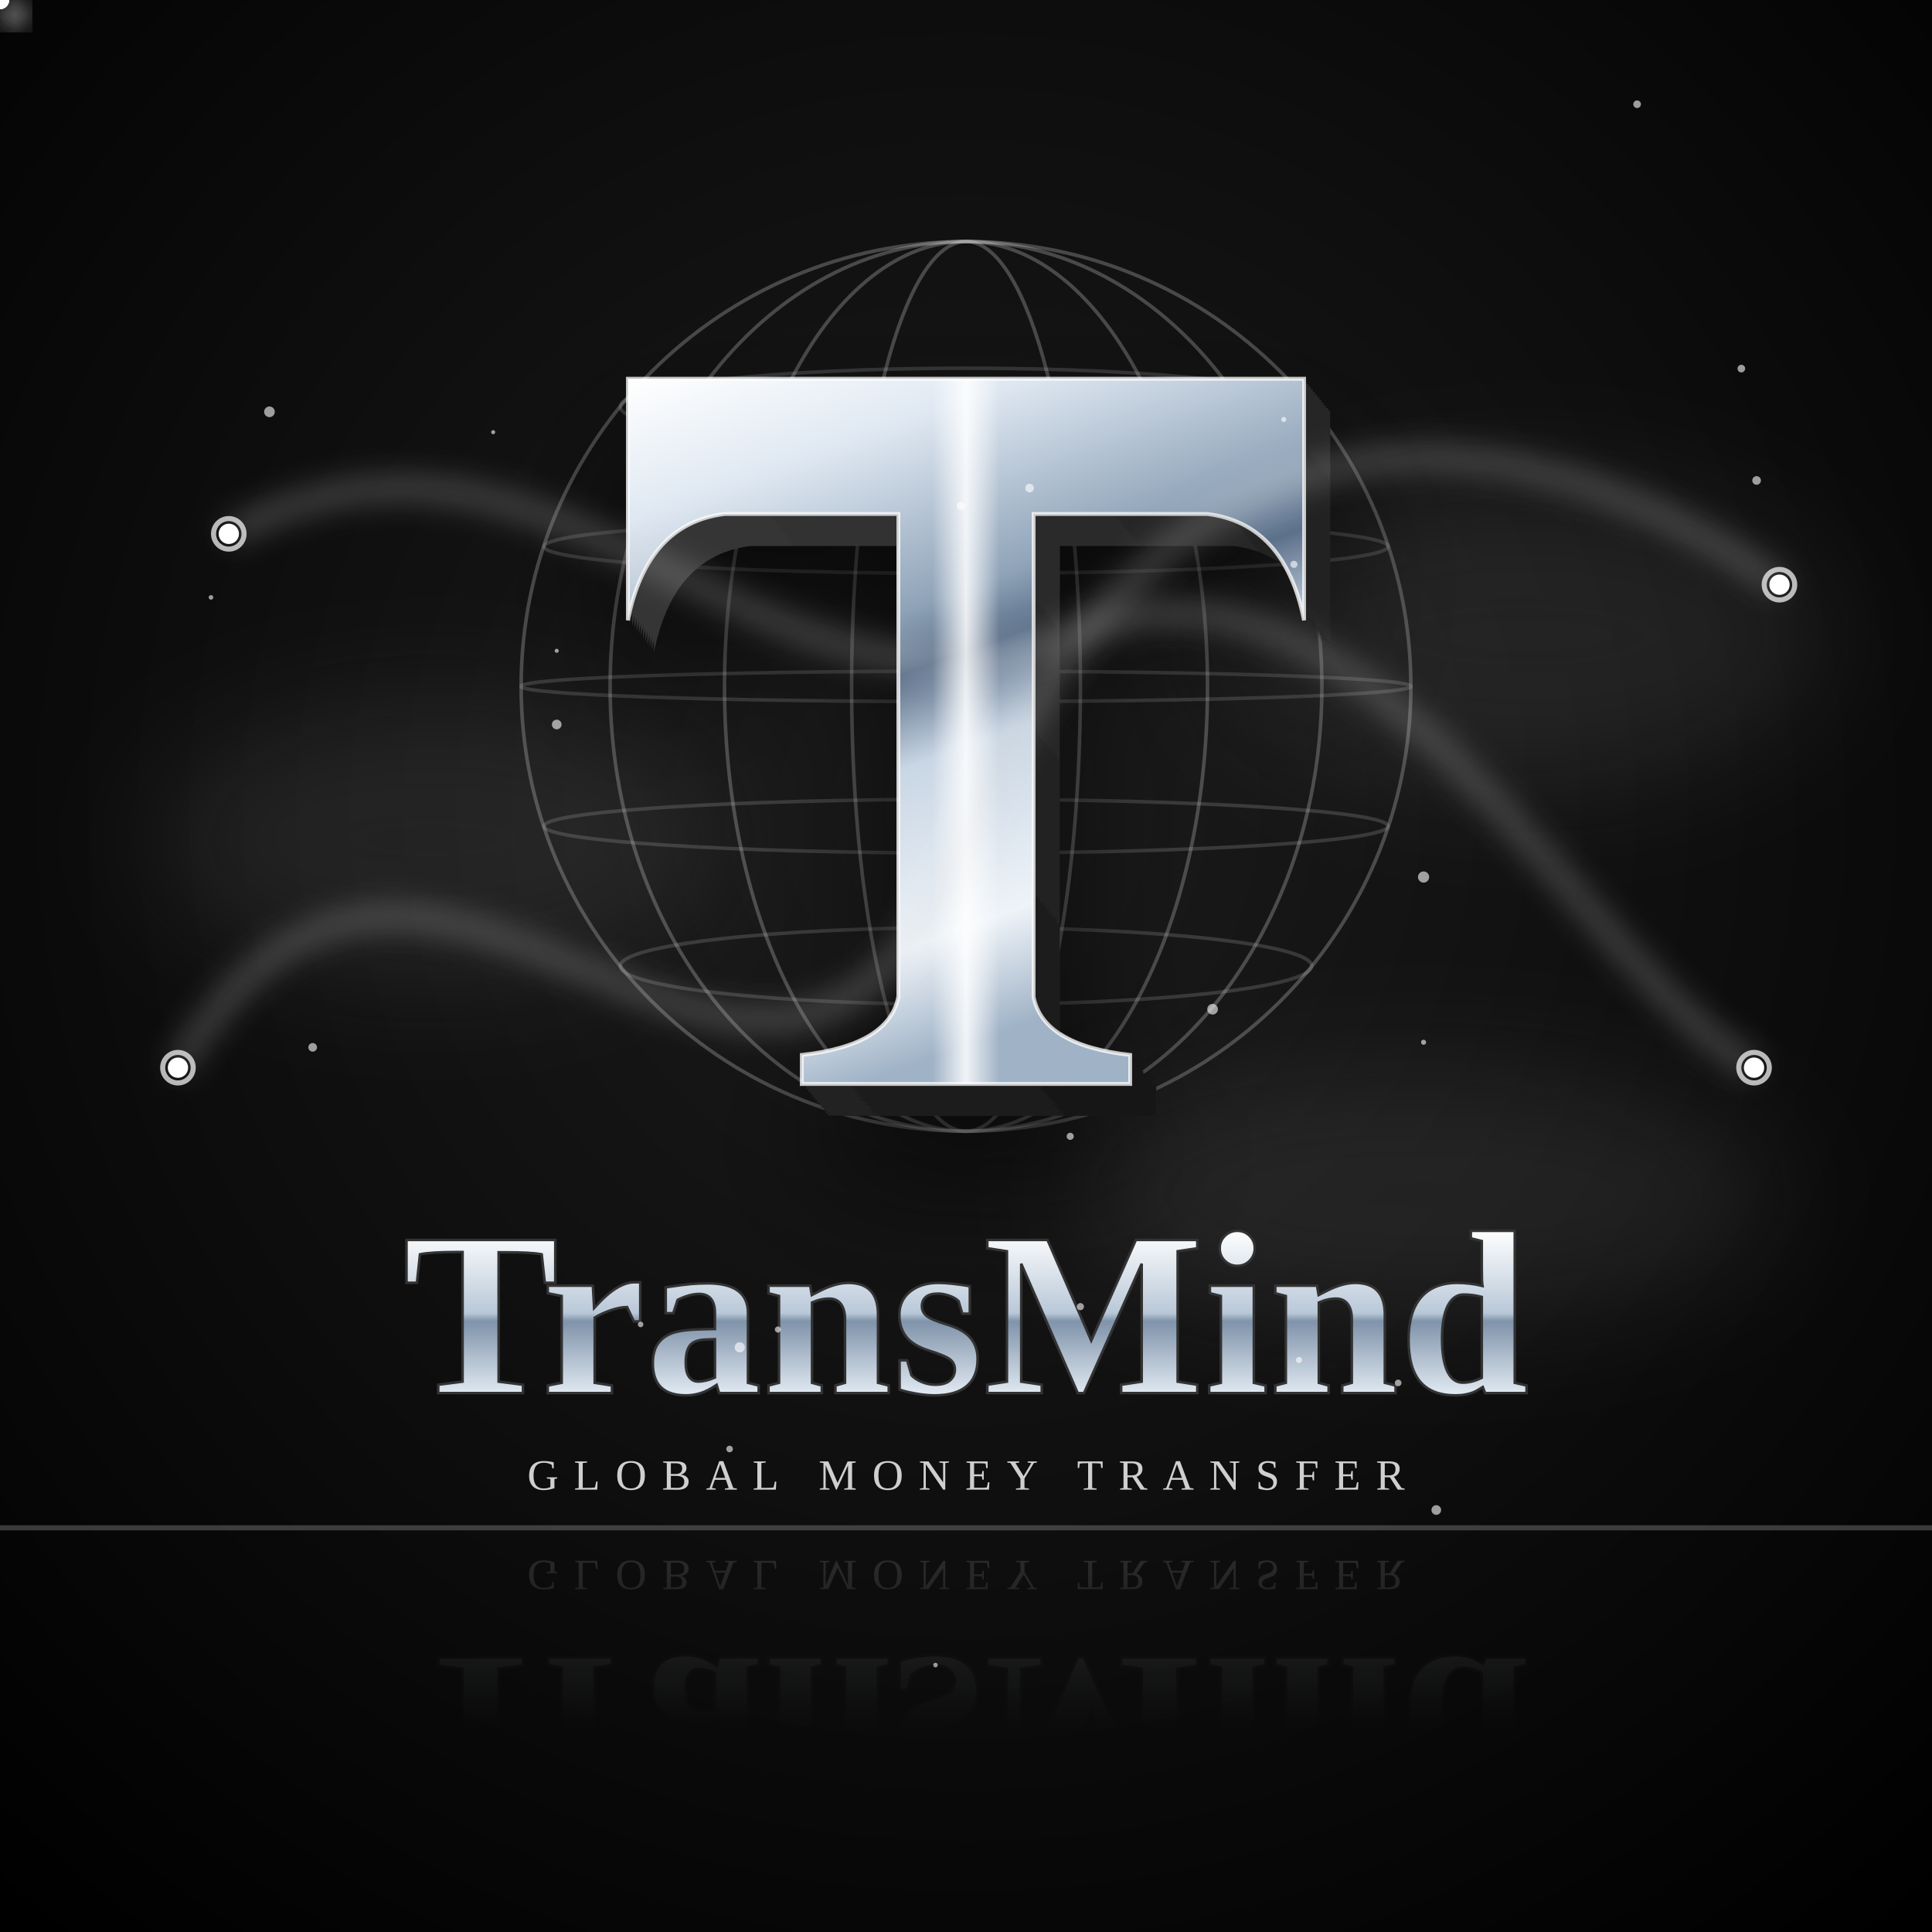
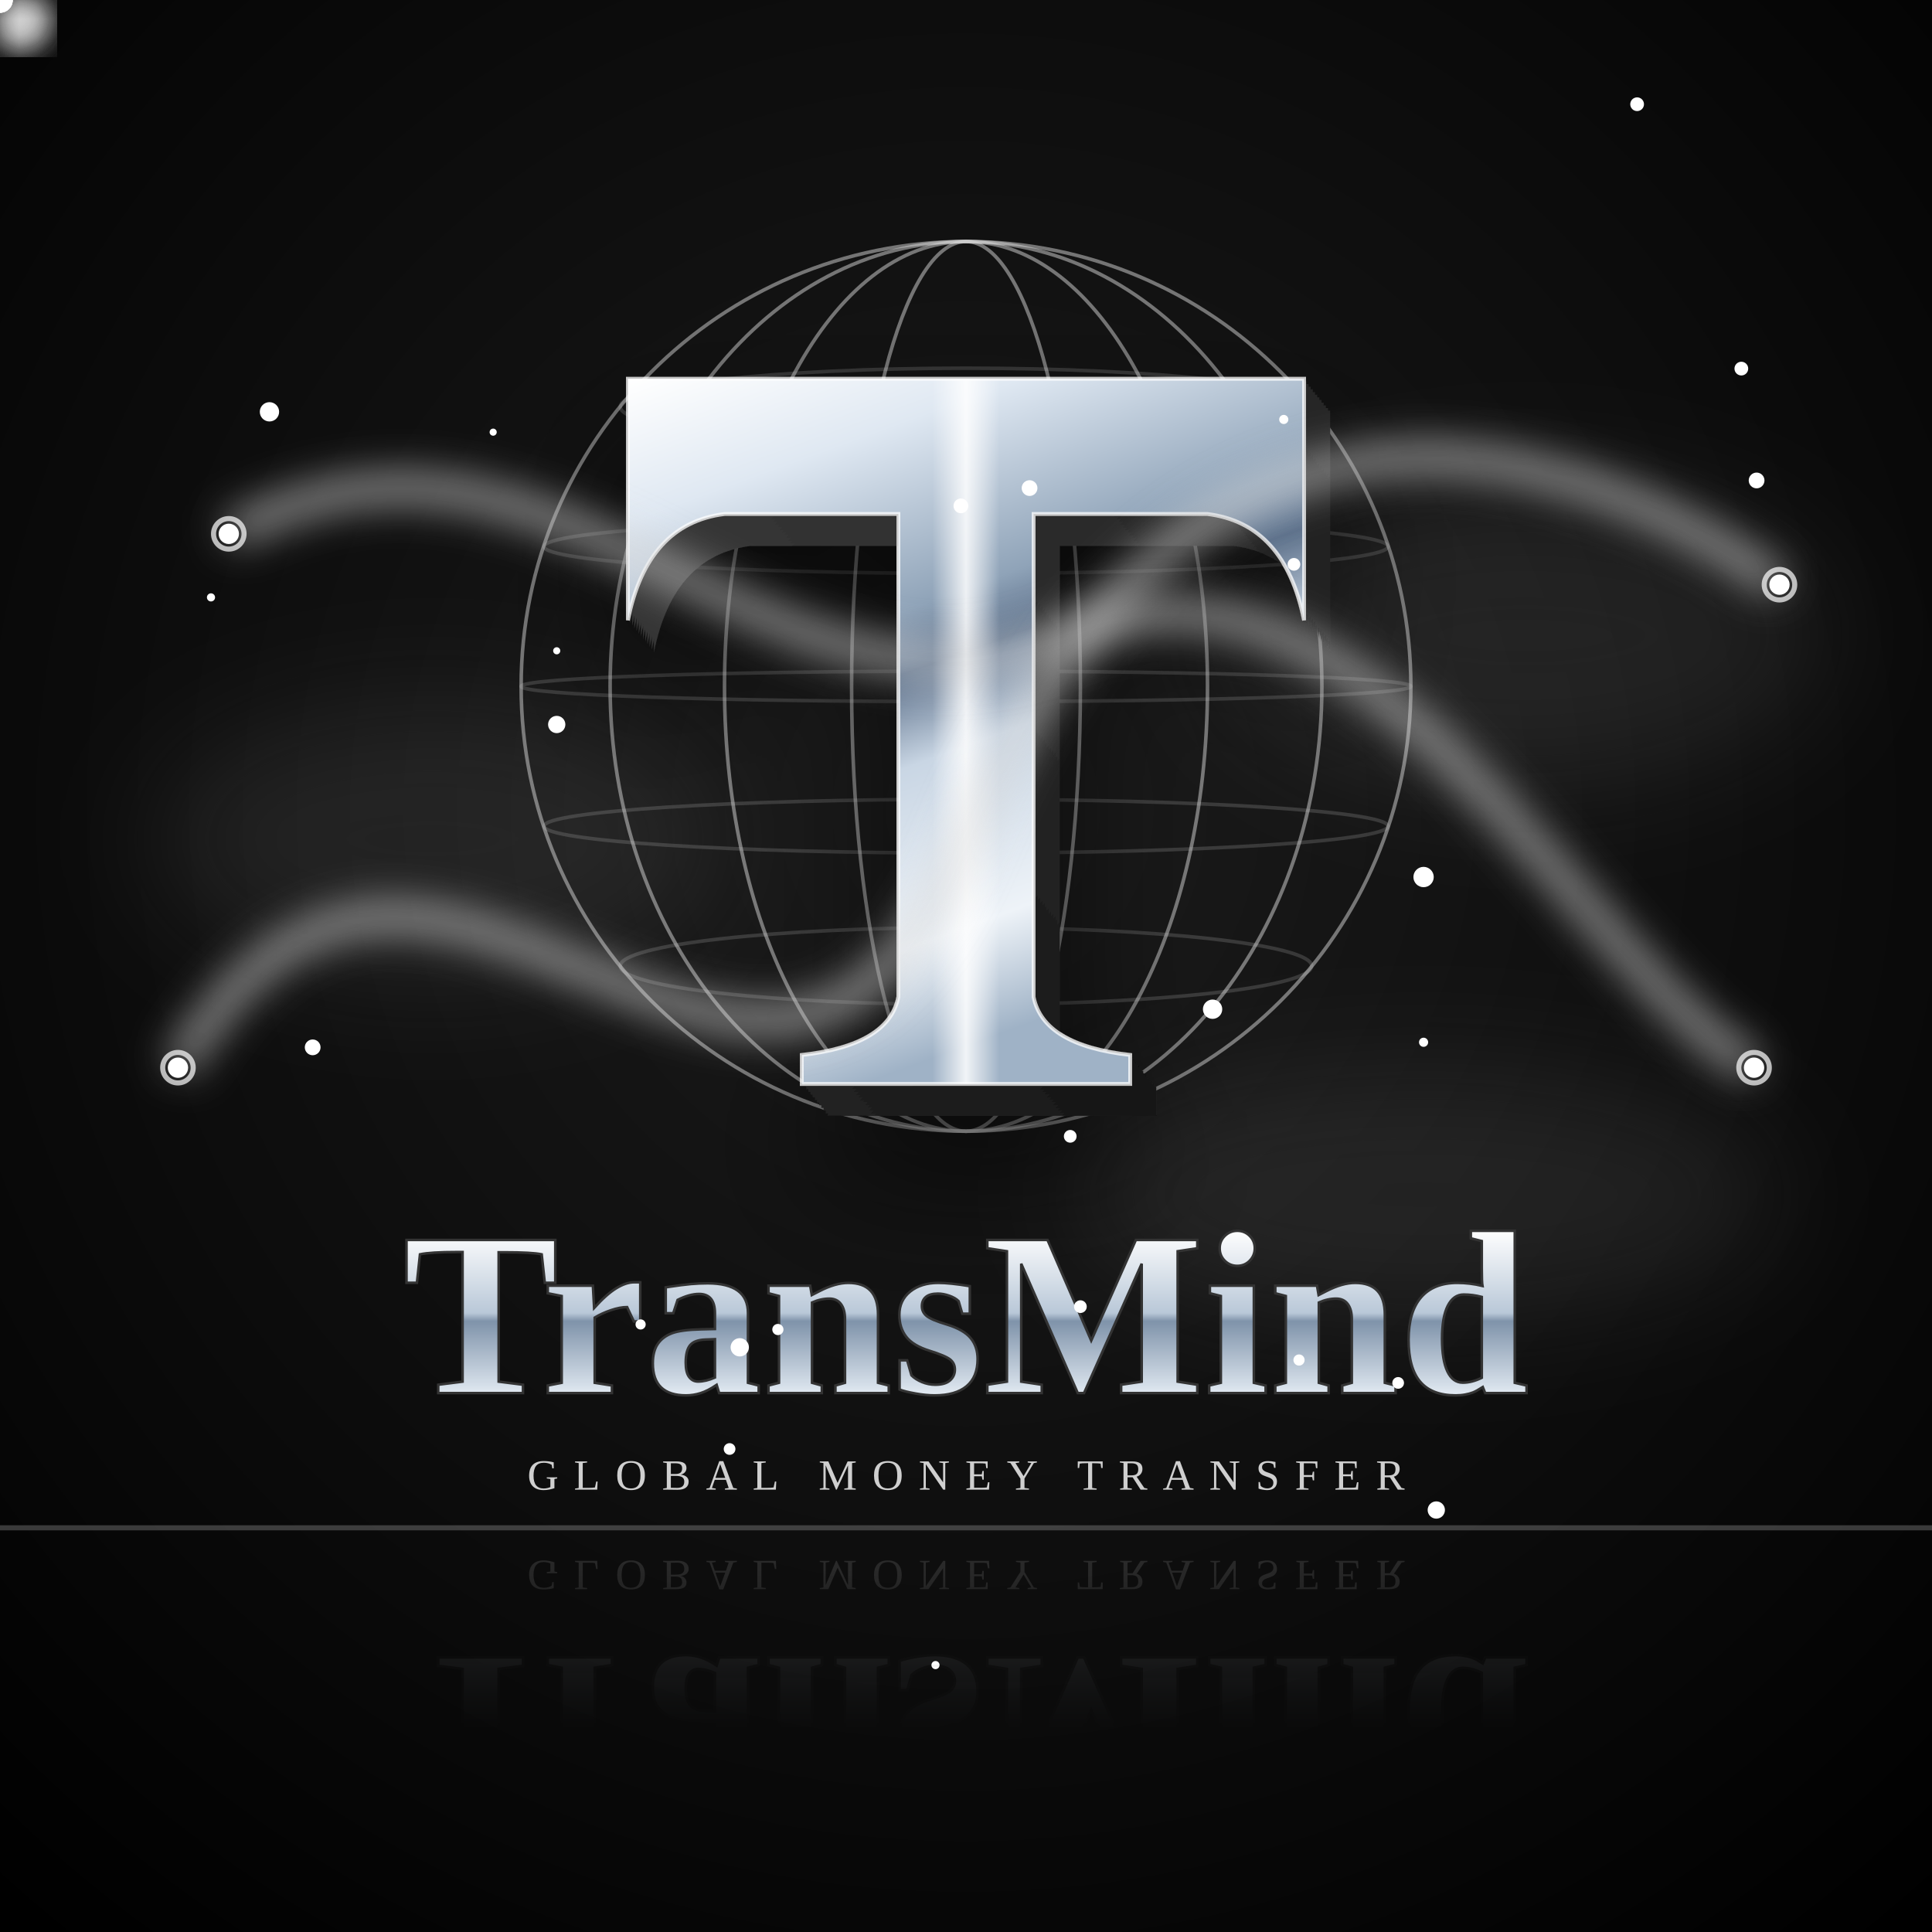
<svg xmlns="http://www.w3.org/2000/svg" viewBox="0 0 760 760" width="760" height="760">
  <defs>
    <radialGradient id="bgG" cx=".5" cy=".42" r=".75">
      <stop offset="0" stop-color="#1c1c1c" />
      <stop offset=".55" stop-color="#0d0d0d" />
      <stop offset="1" stop-color="#000000" />
    </radialGradient>
    <linearGradient id="chrome" x1="0" y1="0" x2=".35" y2="1">
      <stop offset="0" stop-color="#ffffff" />
      <stop offset=".18" stop-color="#dfe8f2" />
      <stop offset=".42" stop-color="#8fa3b8" />
      <stop offset=".5" stop-color="#5c708a" />
      <stop offset=".62" stop-color="#c9d6e4" />
      <stop offset=".85" stop-color="#eef3f8" />
      <stop offset="1" stop-color="#9fb2c6" />
    </linearGradient>
    <linearGradient id="side" x1="0" y1="0" x2="1" y2="1">
      <stop offset="0" stop-color="#3c3c3c" />
      <stop offset="1" stop-color="#111111" />
    </linearGradient>
    <linearGradient id="sweep" x1="0" y1="0" x2="1" y2="0" gradientUnits="objectBoundingBox">
      <stop offset="0" stop-color="#fff" stop-opacity="0" />
      <stop offset=".45" stop-color="#fff" stop-opacity="0" />
      <stop offset=".5" stop-color="#fff" stop-opacity=".85" />
      <stop offset=".55" stop-color="#fff" stop-opacity="0" />
      <stop offset="1" stop-color="#fff" stop-opacity="0" />
      <animateTransform attributeName="gradientTransform" type="translate" values="-1 0;1 0;1 0" keyTimes="0;.45;1" dur="6s" repeatCount="indefinite" />
    </linearGradient>
    <linearGradient id="flow" x1="0" y1="0" x2="1" y2="0">
      <stop offset="0" stop-color="#bfbfbf" stop-opacity="0" />
      <stop offset=".3" stop-color="#d9d9d9" />
      <stop offset=".7" stop-color="#ffffff" />
      <stop offset="1" stop-color="#9a9a9a" />
    </linearGradient>
    <linearGradient id="txt" x1="0" y1="0" x2="0" y2="1">
      <stop offset="0" stop-color="#fefefe" />
      <stop offset=".5" stop-color="#b9c8d8" />
      <stop offset=".55" stop-color="#7f93aa" />
      <stop offset="1" stop-color="#e3ebf3" />
    </linearGradient>
    <linearGradient id="fade" x1="0" y1="0" x2="0" y2="1">
      <stop offset="0" stop-color="#fff" stop-opacity=".35" />
      <stop offset=".5" stop-color="#fff" stop-opacity="0" />
    </linearGradient>
    <mask id="refl">
      <rect x="0" y="600" width="760" height="160" fill="url(#fade)" />
    </mask>
    <filter id="glow" x="-20%" y="-20%" width="140%" height="140%">
-       <feGaussianBlur stdDeviation="6" />
+       <feGaussianBlur stdDeviation="8" />
    </filter>
    <filter id="smoke" x="-50%" y="-50%" width="200%" height="200%">
      <feGaussianBlur stdDeviation="22" />
    </filter>
    <filter id="drop" x="-20%" y="-20%" width="140%" height="150%">
      <feDropShadow dx="0" dy="14" stdDeviation="14" flood-color="#000" flood-opacity=".6" />
    </filter>
  </defs>
  <rect width="760" height="760" fill="url(#bgG)" />
  <ellipse cx="600" cy="250" rx="120" ry="60" fill="#8a8a8a" opacity=".15" filter="url(#smoke)">
    <animateTransform attributeName="transform" type="translate" values="0 0;-60 -30;0 0" dur="14s" repeatCount="indefinite" />
-     <animate attributeName="opacity" values=".10;.22;.10" dur="14s" repeatCount="indefinite" />
+     <animate attributeName="opacity" values=".22;.55;.22" dur="14s" repeatCount="indefinite" />
  </ellipse>
  <ellipse cx="170" cy="330" rx="110" ry="55" fill="#8a8a8a" opacity=".15" filter="url(#smoke)">
    <animateTransform attributeName="transform" type="translate" values="0 0;70 -30;0 0" dur="17s" repeatCount="indefinite" />
-     <animate attributeName="opacity" values=".10;.22;.10" dur="17s" repeatCount="indefinite" />
+     <animate attributeName="opacity" values=".22;.55;.22" dur="17s" repeatCount="indefinite" />
  </ellipse>
  <ellipse cx="560" cy="470" rx="140" ry="50" fill="#8a8a8a" opacity=".15" filter="url(#smoke)">
    <animateTransform attributeName="transform" type="translate" values="0 0;-40 -30;0 0" dur="20s" repeatCount="indefinite" />
-     <animate attributeName="opacity" values=".10;.22;.10" dur="20s" repeatCount="indefinite" />
+     <animate attributeName="opacity" values=".22;.55;.22" dur="20s" repeatCount="indefinite" />
  </ellipse>
  <g id="main">
-     <g fill="none" stroke="#d9d9d9" stroke-opacity=".28" stroke-width="1.4">
+     <g fill="none" stroke="#d9d9d9" stroke-opacity=".5" stroke-width="1.4">
      <circle cx="380" cy="270" r="175" />
      <ellipse cx="380" cy="270" rx="140" ry="175" />
      <ellipse cx="380" cy="270" rx="95" ry="175" />
      <ellipse cx="380" cy="270" rx="45" ry="175" />
      <ellipse cx="380" cy="160" rx="136" ry="15.167" stroke-opacity=".18" />
      <ellipse cx="380" cy="215" rx="166" ry="10.583" stroke-opacity=".18" />
      <ellipse cx="380" cy="270" rx="175" ry="6.0" stroke-opacity=".18" />
      <ellipse cx="380" cy="325" rx="166" ry="10.583" stroke-opacity=".18" />
      <ellipse cx="380" cy="380" rx="136" ry="15.167" stroke-opacity=".18" />
-       <animateTransform attributeName="transform" type="rotate" values="0 380 270;6 380 270;0 380 270" dur="12s" repeatCount="indefinite" />
+       <animateTransform attributeName="transform" type="rotate" values="0 380 270;-16 380 270;0 380 270" dur="12s" repeatCount="indefinite" />
    </g>
    <g transform="translate(190 92) scale(1.9)" filter="url(#drop)">
      <path d="M30 30 H170 V80 Q166 60 150 58 H114 V158 Q116 168 134 170 V176 H66 V170 Q84 168 86 158 V58 H50 Q34 60 30 80 Z" transform="translate(5.4 6.6)" fill="url(#side)" />
      <path d="M30 30 H170 V80 Q166 60 150 58 H114 V158 Q116 168 134 170 V176 H66 V170 Q84 168 86 158 V58 H50 Q34 60 30 80 Z" transform="translate(4.95 6.05)" fill="url(#side)" />
      <path d="M30 30 H170 V80 Q166 60 150 58 H114 V158 Q116 168 134 170 V176 H66 V170 Q84 168 86 158 V58 H50 Q34 60 30 80 Z" transform="translate(4.5 5.5)" fill="url(#side)" />
      <path d="M30 30 H170 V80 Q166 60 150 58 H114 V158 Q116 168 134 170 V176 H66 V170 Q84 168 86 158 V58 H50 Q34 60 30 80 Z" transform="translate(4.05 4.95)" fill="url(#side)" />
      <path d="M30 30 H170 V80 Q166 60 150 58 H114 V158 Q116 168 134 170 V176 H66 V170 Q84 168 86 158 V58 H50 Q34 60 30 80 Z" transform="translate(3.6 4.4)" fill="url(#side)" />
      <path d="M30 30 H170 V80 Q166 60 150 58 H114 V158 Q116 168 134 170 V176 H66 V170 Q84 168 86 158 V58 H50 Q34 60 30 80 Z" transform="translate(3.15 3.85)" fill="url(#side)" />
      <path d="M30 30 H170 V80 Q166 60 150 58 H114 V158 Q116 168 134 170 V176 H66 V170 Q84 168 86 158 V58 H50 Q34 60 30 80 Z" transform="translate(2.7 3.3)" fill="url(#side)" />
      <path d="M30 30 H170 V80 Q166 60 150 58 H114 V158 Q116 168 134 170 V176 H66 V170 Q84 168 86 158 V58 H50 Q34 60 30 80 Z" transform="translate(2.25 2.75)" fill="url(#side)" />
      <path d="M30 30 H170 V80 Q166 60 150 58 H114 V158 Q116 168 134 170 V176 H66 V170 Q84 168 86 158 V58 H50 Q34 60 30 80 Z" transform="translate(1.8 2.2)" fill="url(#side)" />
      <path d="M30 30 H170 V80 Q166 60 150 58 H114 V158 Q116 168 134 170 V176 H66 V170 Q84 168 86 158 V58 H50 Q34 60 30 80 Z" transform="translate(1.35 1.65)" fill="url(#side)" />
      <path d="M30 30 H170 V80 Q166 60 150 58 H114 V158 Q116 168 134 170 V176 H66 V170 Q84 168 86 158 V58 H50 Q34 60 30 80 Z" transform="translate(0.9 1.1)" fill="url(#side)" />
      <path d="M30 30 H170 V80 Q166 60 150 58 H114 V158 Q116 168 134 170 V176 H66 V170 Q84 168 86 158 V58 H50 Q34 60 30 80 Z" transform="translate(0.45 0.55)" fill="url(#side)" />
      <path d="M30 30 H170 V80 Q166 60 150 58 H114 V158 Q116 168 134 170 V176 H66 V170 Q84 168 86 158 V58 H50 Q34 60 30 80 Z" fill="url(#chrome)" />
      <path d="M30 30 H170 V80 Q166 60 150 58 H114 V158 Q116 168 134 170 V176 H66 V170 Q84 168 86 158 V58 H50 Q34 60 30 80 Z" fill="none" stroke="#ffffff" stroke-opacity=".75" stroke-width=".8" />
      <path d="M30 30 H170 V80 Q166 60 150 58 H114 V158 Q116 168 134 170 V176 H66 V170 Q84 168 86 158 V58 H50 Q34 60 30 80 Z" fill="url(#sweep)" />
    </g>
-     <path d="M70 420 C170 250 300 520 380 330 S 600 160 700 230" fill="none" stroke="#d9d9d9" stroke-width="7" stroke-opacity=".35" filter="url(#glow)" />
+     <path d="M70 420 C170 250 300 520 380 330 S 600 160 700 230" fill="none" stroke="#d9d9d9" stroke-width="11" stroke-opacity=".7" filter="url(#glow)" />
    <path d="M70 420 C170 250 300 520 380 330 S 600 160 700 230" fill="none" stroke="url(#flow)" stroke-width="2.6" stroke-linecap="round" stroke-dasharray="900" stroke-dashoffset="900">
      <animate attributeName="stroke-dashoffset" values="900;0;0" keyTimes="0;.5;1" dur="5s" begin="0s" repeatCount="indefinite" />
    </path>
    <g>
-       <circle r="9" fill="#ffffff" opacity=".45" filter="url(#glow)" />
-       <circle r="3.6" fill="#ffffff" />
+       <circle r="16" fill="#ffffff" opacity=".95" filter="url(#glow)" />
+       <circle r="5" fill="#ffffff" />
      <animateMotion dur="5s" begin="0s" repeatCount="indefinite" path="M70 420 C170 250 300 520 380 330 S 600 160 700 230" />
    </g>
    <g>
-       <circle r="9" fill="#ffffff" opacity=".45" filter="url(#glow)" />
-       <circle r="3.6" fill="#ffffff" />
+       <circle r="16" fill="#ffffff" opacity=".95" filter="url(#glow)" />
+       <circle r="5" fill="#ffffff" />
      <animateMotion dur="5s" begin="2.5s" repeatCount="indefinite" path="M70 420 C170 250 300 520 380 330 S 600 160 700 230" />
    </g>
    <circle cx="70" cy="420" r="6" fill="none" stroke="#ffffff" stroke-width="2" opacity=".7">
-       <animate attributeName="r" values="6;14;6" dur="2.4s" repeatCount="indefinite" />
+       <animate attributeName="r" values="6;22;6" dur="2.4s" repeatCount="indefinite" />
      <animate attributeName="opacity" values=".7;0;.7" dur="2.4s" repeatCount="indefinite" />
    </circle>
    <circle cx="70" cy="420" r="4" fill="#ffffff" />
    <circle cx="700" cy="230" r="6" fill="none" stroke="#ffffff" stroke-width="2" opacity=".7">
-       <animate attributeName="r" values="6;14;6" dur="2.4s" repeatCount="indefinite" />
+       <animate attributeName="r" values="6;22;6" dur="2.4s" repeatCount="indefinite" />
      <animate attributeName="opacity" values=".7;0;.7" dur="2.4s" repeatCount="indefinite" />
    </circle>
    <circle cx="700" cy="230" r="4" fill="#ffffff" />
-     <path d="M90 210 C220 140 300 300 420 250 S 620 380 690 420" fill="none" stroke="#d9d9d9" stroke-width="7" stroke-opacity=".35" filter="url(#glow)" />
+     <path d="M90 210 C220 140 300 300 420 250 S 620 380 690 420" fill="none" stroke="#d9d9d9" stroke-width="11" stroke-opacity=".7" filter="url(#glow)" />
    <path d="M90 210 C220 140 300 300 420 250 S 620 380 690 420" fill="none" stroke="url(#flow)" stroke-width="2.6" stroke-linecap="round" stroke-dasharray="900" stroke-dashoffset="900">
      <animate attributeName="stroke-dashoffset" values="900;0;0" keyTimes="0;.5;1" dur="5s" begin="1.6s" repeatCount="indefinite" />
    </path>
    <g>
-       <circle r="9" fill="#ffffff" opacity=".45" filter="url(#glow)" />
-       <circle r="3.6" fill="#ffffff" />
+       <circle r="16" fill="#ffffff" opacity=".95" filter="url(#glow)" />
+       <circle r="5" fill="#ffffff" />
      <animateMotion dur="5s" begin="1.6s" repeatCount="indefinite" path="M90 210 C220 140 300 300 420 250 S 620 380 690 420" />
    </g>
    <g>
-       <circle r="9" fill="#ffffff" opacity=".45" filter="url(#glow)" />
-       <circle r="3.6" fill="#ffffff" />
+       <circle r="16" fill="#ffffff" opacity=".95" filter="url(#glow)" />
+       <circle r="5" fill="#ffffff" />
      <animateMotion dur="5s" begin="4.1s" repeatCount="indefinite" path="M90 210 C220 140 300 300 420 250 S 620 380 690 420" />
    </g>
    <circle cx="90" cy="210" r="6" fill="none" stroke="#ffffff" stroke-width="2" opacity=".7">
-       <animate attributeName="r" values="6;14;6" dur="2.4s" repeatCount="indefinite" />
+       <animate attributeName="r" values="6;22;6" dur="2.4s" repeatCount="indefinite" />
      <animate attributeName="opacity" values=".7;0;.7" dur="2.4s" repeatCount="indefinite" />
    </circle>
    <circle cx="90" cy="210" r="4" fill="#ffffff" />
    <circle cx="690" cy="420" r="6" fill="none" stroke="#ffffff" stroke-width="2" opacity=".7">
-       <animate attributeName="r" values="6;14;6" dur="2.4s" repeatCount="indefinite" />
+       <animate attributeName="r" values="6;22;6" dur="2.4s" repeatCount="indefinite" />
      <animate attributeName="opacity" values=".7;0;.7" dur="2.4s" repeatCount="indefinite" />
    </circle>
    <circle cx="690" cy="420" r="4" fill="#ffffff" />
    <text x="380" y="548" text-anchor="middle" font-family="Times New Roman,Times,Liberation Serif,serif" font-size="92" font-weight="700" fill="url(#txt)" stroke="#333333" stroke-width="1">TransMind</text>
    <text x="380" y="586" text-anchor="middle" font-family="Times New Roman,Times,Liberation Serif,serif" font-size="17" letter-spacing="6" fill="#cfcfcf">GLOBAL MONEY TRANSFER</text>
  </g>
  <text x="371" y="584" font-family="Times New Roman,Times,Liberation Serif,serif" font-size="26" fill="#ffffff" opacity="0">£<animateTransform attributeName="transform" type="translate" values="0 0;4 -260" dur="10.9s" begin="-0.8s" repeatCount="indefinite" />
    <animate attributeName="opacity" values="0;.75;0" dur="10.9s" begin="-0.8s" repeatCount="indefinite" />
  </text>
  <text x="414" y="671" font-family="Times New Roman,Times,Liberation Serif,serif" font-size="15" fill="#ffffff" opacity="0">€<animateTransform attributeName="transform" type="translate" values="0 0;-25 -260" dur="12.5s" begin="-2.7s" repeatCount="indefinite" />
    <animate attributeName="opacity" values="0;.75;0" dur="12.5s" begin="-2.7s" repeatCount="indefinite" />
  </text>
  <text x="468" y="704" font-family="Times New Roman,Times,Liberation Serif,serif" font-size="21" fill="#ffffff" opacity="0">€<animateTransform attributeName="transform" type="translate" values="0 0;22 -260" dur="7.5s" begin="-3.2s" repeatCount="indefinite" />
    <animate attributeName="opacity" values="0;.75;0" dur="7.5s" begin="-3.2s" repeatCount="indefinite" />
  </text>
  <text x="166" y="571" font-family="Times New Roman,Times,Liberation Serif,serif" font-size="15" fill="#ffffff" opacity="0">¥<animateTransform attributeName="transform" type="translate" values="0 0;-16 -260" dur="10.5s" begin="-4.2s" repeatCount="indefinite" />
    <animate attributeName="opacity" values="0;.75;0" dur="10.5s" begin="-4.2s" repeatCount="indefinite" />
  </text>
  <text x="610" y="638" font-family="Times New Roman,Times,Liberation Serif,serif" font-size="23" fill="#ffffff" opacity="0">£<animateTransform attributeName="transform" type="translate" values="0 0;6 -260" dur="9.5s" begin="-5.1s" repeatCount="indefinite" />
    <animate attributeName="opacity" values="0;.75;0" dur="9.5s" begin="-5.1s" repeatCount="indefinite" />
  </text>
  <text x="613" y="584" font-family="Times New Roman,Times,Liberation Serif,serif" font-size="17" fill="#ffffff" opacity="0">£<animateTransform attributeName="transform" type="translate" values="0 0;-7 -260" dur="10.5s" begin="-6.7s" repeatCount="indefinite" />
    <animate attributeName="opacity" values="0;.75;0" dur="10.5s" begin="-6.7s" repeatCount="indefinite" />
  </text>
  <text x="600" y="669" font-family="Times New Roman,Times,Liberation Serif,serif" font-size="15" fill="#ffffff" opacity="0">€<animateTransform attributeName="transform" type="translate" values="0 0;4 -260" dur="10.7s" begin="-5.3s" repeatCount="indefinite" />
    <animate attributeName="opacity" values="0;.75;0" dur="10.7s" begin="-5.3s" repeatCount="indefinite" />
  </text>
  <text x="361" y="622" font-family="Times New Roman,Times,Liberation Serif,serif" font-size="28" fill="#ffffff" opacity="0">₺<animateTransform attributeName="transform" type="translate" values="0 0;-19 -260" dur="9.2s" begin="-2.3s" repeatCount="indefinite" />
    <animate attributeName="opacity" values="0;.75;0" dur="9.2s" begin="-2.3s" repeatCount="indefinite" />
  </text>
  <text x="123" y="674" font-family="Times New Roman,Times,Liberation Serif,serif" font-size="23" fill="#ffffff" opacity="0">€<animateTransform attributeName="transform" type="translate" values="0 0;16 -260" dur="10.2s" begin="-8.9s" repeatCount="indefinite" />
    <animate attributeName="opacity" values="0;.75;0" dur="10.2s" begin="-8.9s" repeatCount="indefinite" />
  </text>
  <text x="334" y="647" font-family="Times New Roman,Times,Liberation Serif,serif" font-size="16" fill="#ffffff" opacity="0">€<animateTransform attributeName="transform" type="translate" values="0 0;18 -260" dur="7.7s" begin="-3.2s" repeatCount="indefinite" />
    <animate attributeName="opacity" values="0;.75;0" dur="7.7s" begin="-3.2s" repeatCount="indefinite" />
  </text>
  <text x="195" y="702" font-family="Times New Roman,Times,Liberation Serif,serif" font-size="27" fill="#ffffff" opacity="0">₺<animateTransform attributeName="transform" type="translate" values="0 0;18 -260" dur="7.2s" begin="-4.8s" repeatCount="indefinite" />
    <animate attributeName="opacity" values="0;.75;0" dur="7.2s" begin="-4.8s" repeatCount="indefinite" />
  </text>
  <text x="626" y="676" font-family="Times New Roman,Times,Liberation Serif,serif" font-size="24" fill="#ffffff" opacity="0">€<animateTransform attributeName="transform" type="translate" values="0 0;7 -260" dur="11.2s" begin="-6.6s" repeatCount="indefinite" />
    <animate attributeName="opacity" values="0;.75;0" dur="11.2s" begin="-6.6s" repeatCount="indefinite" />
  </text>
  <text x="110" y="639" font-family="Times New Roman,Times,Liberation Serif,serif" font-size="22" fill="#ffffff" opacity="0">€<animateTransform attributeName="transform" type="translate" values="0 0;-27 -260" dur="9.8s" begin="-6.5s" repeatCount="indefinite" />
    <animate attributeName="opacity" values="0;.75;0" dur="9.8s" begin="-6.5s" repeatCount="indefinite" />
  </text>
  <text x="702" y="648" font-family="Times New Roman,Times,Liberation Serif,serif" font-size="28" fill="#ffffff" opacity="0">€<animateTransform attributeName="transform" type="translate" values="0 0;12 -260" dur="8.7s" begin="-3.4s" repeatCount="indefinite" />
    <animate attributeName="opacity" values="0;.75;0" dur="8.7s" begin="-3.4s" repeatCount="indefinite" />
  </text>
  <text x="63" y="615" font-family="Times New Roman,Times,Liberation Serif,serif" font-size="25" fill="#ffffff" opacity="0">₺<animateTransform attributeName="transform" type="translate" values="0 0;-27 -260" dur="8.0s" begin="-0.9s" repeatCount="indefinite" />
    <animate attributeName="opacity" values="0;.75;0" dur="8.0s" begin="-0.9s" repeatCount="indefinite" />
  </text>
  <text x="334" y="580" font-family="Times New Roman,Times,Liberation Serif,serif" font-size="21" fill="#ffffff" opacity="0">£<animateTransform attributeName="transform" type="translate" values="0 0;1 -260" dur="9.4s" begin="-8.6s" repeatCount="indefinite" />
    <animate attributeName="opacity" values="0;.75;0" dur="9.4s" begin="-8.6s" repeatCount="indefinite" />
  </text>
  <text x="210" y="670" font-family="Times New Roman,Times,Liberation Serif,serif" font-size="26" fill="#ffffff" opacity="0">₺<animateTransform attributeName="transform" type="translate" values="0 0;22 -260" dur="10.3s" begin="-9.1s" repeatCount="indefinite" />
    <animate attributeName="opacity" values="0;.75;0" dur="10.3s" begin="-9.1s" repeatCount="indefinite" />
  </text>
  <text x="603" y="619" font-family="Times New Roman,Times,Liberation Serif,serif" font-size="27" fill="#ffffff" opacity="0">$<animateTransform attributeName="transform" type="translate" values="0 0;-6 -260" dur="12.9s" begin="-8.8s" repeatCount="indefinite" />
    <animate attributeName="opacity" values="0;.75;0" dur="12.9s" begin="-8.8s" repeatCount="indefinite" />
  </text>
  <text x="194" y="684" font-family="Times New Roman,Times,Liberation Serif,serif" font-size="19" fill="#ffffff" opacity="0">€<animateTransform attributeName="transform" type="translate" values="0 0;-30 -260" dur="7.9s" begin="-5.2s" repeatCount="indefinite" />
    <animate attributeName="opacity" values="0;.75;0" dur="7.9s" begin="-5.2s" repeatCount="indefinite" />
  </text>
  <text x="643" y="654" font-family="Times New Roman,Times,Liberation Serif,serif" font-size="22" fill="#ffffff" opacity="0">£<animateTransform attributeName="transform" type="translate" values="0 0;4 -260" dur="8.7s" begin="-1.3s" repeatCount="indefinite" />
    <animate attributeName="opacity" values="0;.75;0" dur="8.7s" begin="-1.3s" repeatCount="indefinite" />
  </text>
  <text x="664" y="718" font-family="Times New Roman,Times,Liberation Serif,serif" font-size="24" fill="#ffffff" opacity="0">€<animateTransform attributeName="transform" type="translate" values="0 0;2 -260" dur="12.7s" begin="-8.8s" repeatCount="indefinite" />
    <animate attributeName="opacity" values="0;.75;0" dur="12.7s" begin="-8.8s" repeatCount="indefinite" />
  </text>
  <text x="710" y="703" font-family="Times New Roman,Times,Liberation Serif,serif" font-size="28" fill="#ffffff" opacity="0">$<animateTransform attributeName="transform" type="translate" values="0 0;25 -260" dur="12.4s" begin="-9.7s" repeatCount="indefinite" />
    <animate attributeName="opacity" values="0;.75;0" dur="12.4s" begin="-9.7s" repeatCount="indefinite" />
  </text>
-   <circle cx="421" cy="447" r="1.4" fill="#ffffff" opacity=".6">
+   <circle cx="421" cy="447" r="2.5" fill="#ffffff" opacity="1">
    <animate attributeName="opacity" values="0;1;0" dur="2.3s" begin="-1.5s" repeatCount="indefinite" />
  </circle>
-   <circle cx="83" cy="235" r="0.9" fill="#ffffff" opacity=".6">
+   <circle cx="83" cy="235" r="1.6" fill="#ffffff" opacity="1">
    <animate attributeName="opacity" values="0;1;0" dur="2.6s" begin="-0.4s" repeatCount="indefinite" />
  </circle>
-   <circle cx="368" cy="655" r="0.9" fill="#ffffff" opacity=".6">
+   <circle cx="368" cy="655" r="1.6" fill="#ffffff" opacity="1">
    <animate attributeName="opacity" values="0;1;0" dur="2.0s" begin="-0.3s" repeatCount="indefinite" />
  </circle>
-   <circle cx="123" cy="412" r="1.7" fill="#ffffff" opacity=".6">
+   <circle cx="123" cy="412" r="3.1" fill="#ffffff" opacity="1">
    <animate attributeName="opacity" values="0;1;0" dur="2.2s" begin="-0.5s" repeatCount="indefinite" />
  </circle>
-   <circle cx="405" cy="192" r="1.7" fill="#ffffff" opacity=".6">
+   <circle cx="405" cy="192" r="3.1" fill="#ffffff" opacity="1">
    <animate attributeName="opacity" values="0;1;0" dur="4.9s" begin="-2.9s" repeatCount="indefinite" />
  </circle>
-   <circle cx="505" cy="165" r="1.0" fill="#ffffff" opacity=".6">
+   <circle cx="505" cy="165" r="1.8" fill="#ffffff" opacity="1">
    <animate attributeName="opacity" values="0;1;0" dur="3.5s" begin="-3.4s" repeatCount="indefinite" />
  </circle>
-   <circle cx="511" cy="535" r="1.2" fill="#ffffff" opacity=".6">
+   <circle cx="511" cy="535" r="2.2" fill="#ffffff" opacity="1">
    <animate attributeName="opacity" values="0;1;0" dur="2.4s" begin="-1.8s" repeatCount="indefinite" />
  </circle>
-   <circle cx="291" cy="530" r="2.0" fill="#ffffff" opacity=".6">
+   <circle cx="291" cy="530" r="3.6" fill="#ffffff" opacity="1">
    <animate attributeName="opacity" values="0;1;0" dur="2.5s" begin="-0.1s" repeatCount="indefinite" />
  </circle>
-   <circle cx="560" cy="410" r="1.0" fill="#ffffff" opacity=".6">
+   <circle cx="560" cy="410" r="1.8" fill="#ffffff" opacity="1">
    <animate attributeName="opacity" values="0;1;0" dur="3.6s" begin="-0.1s" repeatCount="indefinite" />
  </circle>
-   <circle cx="560" cy="345" r="2.2" fill="#ffffff" opacity=".6">
+   <circle cx="560" cy="345" r="4.0" fill="#ffffff" opacity="1">
    <animate attributeName="opacity" values="0;1;0" dur="4.6s" begin="-3.2s" repeatCount="indefinite" />
  </circle>
-   <circle cx="287" cy="570" r="1.3" fill="#ffffff" opacity=".6">
+   <circle cx="287" cy="570" r="2.3" fill="#ffffff" opacity="1">
    <animate attributeName="opacity" values="0;1;0" dur="2.5s" begin="-1.9s" repeatCount="indefinite" />
  </circle>
-   <circle cx="565" cy="594" r="1.9" fill="#ffffff" opacity=".6">
+   <circle cx="565" cy="594" r="3.4" fill="#ffffff" opacity="1">
    <animate attributeName="opacity" values="0;1;0" dur="3.0s" begin="-0.7s" repeatCount="indefinite" />
  </circle>
-   <circle cx="219" cy="285" r="1.9" fill="#ffffff" opacity=".6">
+   <circle cx="219" cy="285" r="3.4" fill="#ffffff" opacity="1">
    <animate attributeName="opacity" values="0;1;0" dur="4.2s" begin="-1.0s" repeatCount="indefinite" />
  </circle>
-   <circle cx="550" cy="544" r="1.3" fill="#ffffff" opacity=".6">
+   <circle cx="550" cy="544" r="2.3" fill="#ffffff" opacity="1">
    <animate attributeName="opacity" values="0;1;0" dur="2.1s" begin="-0.1s" repeatCount="indefinite" />
  </circle>
-   <circle cx="306" cy="523" r="1.2" fill="#ffffff" opacity=".6">
+   <circle cx="306" cy="523" r="2.2" fill="#ffffff" opacity="1">
    <animate attributeName="opacity" values="0;1;0" dur="4.1s" begin="-3.9s" repeatCount="indefinite" />
  </circle>
-   <circle cx="477" cy="397" r="2.1" fill="#ffffff" opacity=".6">
+   <circle cx="477" cy="397" r="3.8" fill="#ffffff" opacity="1">
    <animate attributeName="opacity" values="0;1;0" dur="3.1s" begin="-0.7s" repeatCount="indefinite" />
  </circle>
-   <circle cx="252" cy="521" r="1.1" fill="#ffffff" opacity=".6">
+   <circle cx="252" cy="521" r="2.0" fill="#ffffff" opacity="1">
    <animate attributeName="opacity" values="0;1;0" dur="2.6s" begin="-1.6s" repeatCount="indefinite" />
  </circle>
-   <circle cx="644" cy="41" r="1.5" fill="#ffffff" opacity=".6">
+   <circle cx="644" cy="41" r="2.7" fill="#ffffff" opacity="1">
    <animate attributeName="opacity" values="0;1;0" dur="4.0s" begin="-3.2s" repeatCount="indefinite" />
  </circle>
-   <circle cx="106" cy="162" r="2.1" fill="#ffffff" opacity=".6">
+   <circle cx="106" cy="162" r="3.8" fill="#ffffff" opacity="1">
    <animate attributeName="opacity" values="0;1;0" dur="4.3s" begin="-3.3s" repeatCount="indefinite" />
  </circle>
-   <circle cx="509" cy="222" r="1.4" fill="#ffffff" opacity=".6">
+   <circle cx="509" cy="222" r="2.5" fill="#ffffff" opacity="1">
    <animate attributeName="opacity" values="0;1;0" dur="3.9s" begin="-0.3s" repeatCount="indefinite" />
  </circle>
-   <circle cx="425" cy="514" r="1.4" fill="#ffffff" opacity=".6">
+   <circle cx="425" cy="514" r="2.5" fill="#ffffff" opacity="1">
    <animate attributeName="opacity" values="0;1;0" dur="4.8s" begin="-3.5s" repeatCount="indefinite" />
  </circle>
-   <circle cx="194" cy="170" r="0.8" fill="#ffffff" opacity=".6">
+   <circle cx="194" cy="170" r="1.4" fill="#ffffff" opacity="1">
    <animate attributeName="opacity" values="0;1;0" dur="3.8s" begin="-1.8s" repeatCount="indefinite" />
  </circle>
-   <circle cx="691" cy="189" r="1.7" fill="#ffffff" opacity=".6">
+   <circle cx="691" cy="189" r="3.1" fill="#ffffff" opacity="1">
    <animate attributeName="opacity" values="0;1;0" dur="3.8s" begin="-1.8s" repeatCount="indefinite" />
  </circle>
-   <circle cx="378" cy="199" r="1.6" fill="#ffffff" opacity=".6">
+   <circle cx="378" cy="199" r="2.9" fill="#ffffff" opacity="1">
    <animate attributeName="opacity" values="0;1;0" dur="2.4s" begin="-0.0s" repeatCount="indefinite" />
  </circle>
-   <circle cx="685" cy="145" r="1.5" fill="#ffffff" opacity=".6">
+   <circle cx="685" cy="145" r="2.7" fill="#ffffff" opacity="1">
    <animate attributeName="opacity" values="0;1;0" dur="4.8s" begin="-2.1s" repeatCount="indefinite" />
  </circle>
-   <circle cx="219" cy="256" r="0.8" fill="#ffffff" opacity=".6">
+   <circle cx="219" cy="256" r="1.4" fill="#ffffff" opacity="1">
    <animate attributeName="opacity" values="0;1;0" dur="2.6s" begin="-1.3s" repeatCount="indefinite" />
  </circle>
  <g mask="url(#refl)" opacity=".5">
    <use href="#main" transform="translate(0 1200) scale(1 -1)" />
  </g>
  <rect x="0" y="600" width="760" height="2" fill="#d9d9d9" opacity=".25" />
</svg>
